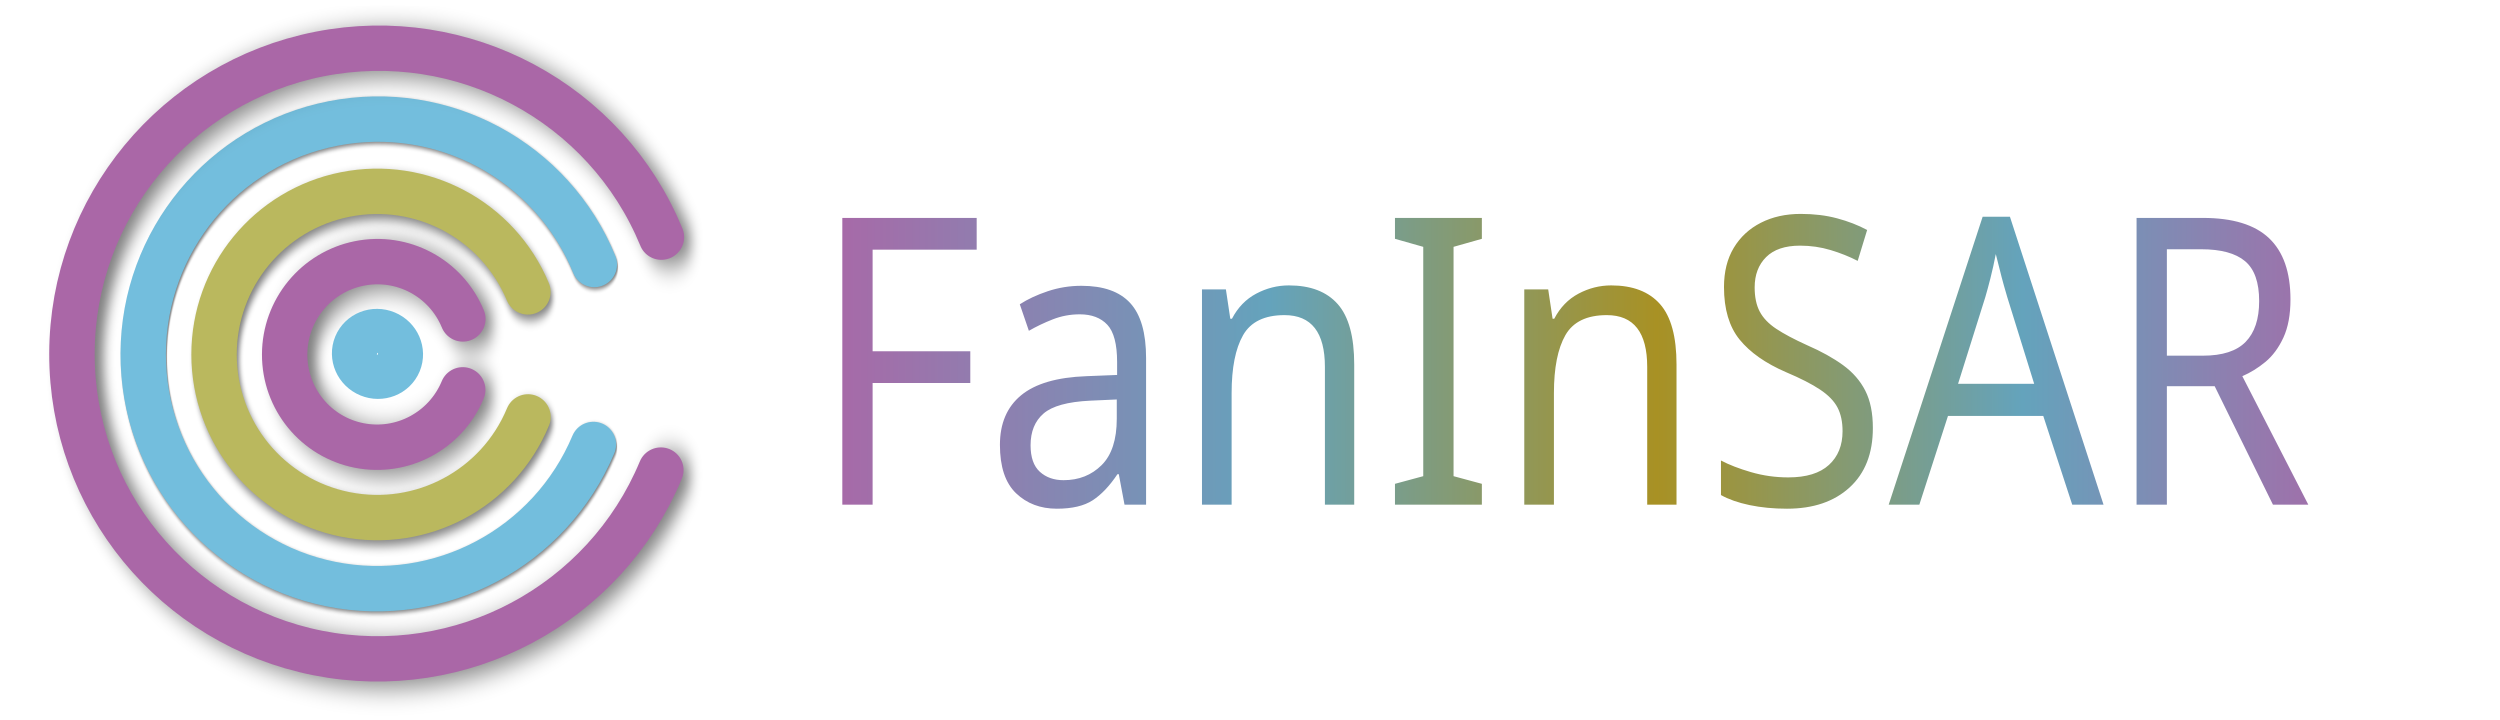
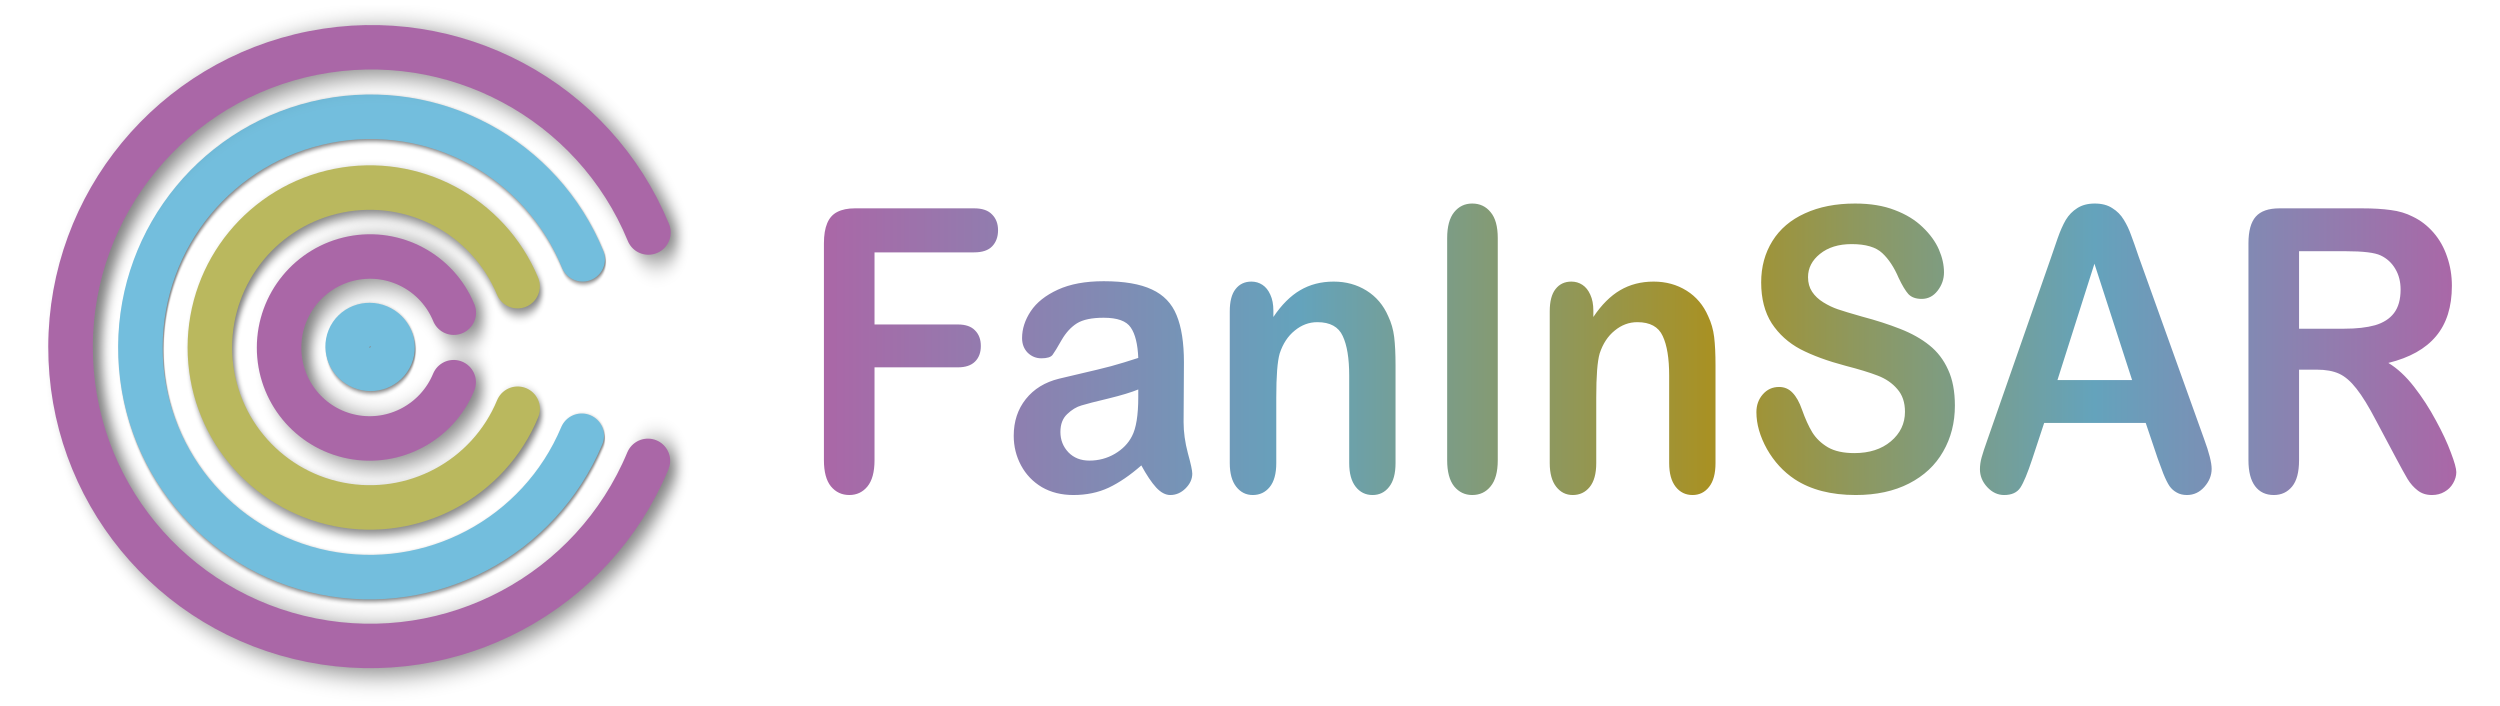
- <svg xmlns="http://www.w3.org/2000/svg" xmlns:xlink="http://www.w3.org/1999/xlink" width="1500pt" height="432pt" viewBox="0 0 1500 432" version="1.1" id="svg11">
+ <svg xmlns="http://www.w3.org/2000/svg" xmlns:xlink="http://www.w3.org/1999/xlink" width="1530pt" height="432pt" viewBox="0 0 1530 432" version="1.1" id="svg11">
  <defs id="defs1">
    <linearGradient id="linearGradient1">
      <stop style="stop-color:#aa67a7;stop-opacity:1;" offset="0.001" id="stop1" />
      <stop style="stop-color:#64a3bc;stop-opacity:1;" offset="0.292" id="stop3" />
      <stop style="stop-color:#a89124;stop-opacity:1;" offset="0.542" id="stop2" />
      <stop style="stop-color:#64a3bc;stop-opacity:1;" offset="0.778" id="stop4" />
      <stop style="stop-color:#aa67a7;stop-opacity:1;" offset="1" id="stop5" />
    </linearGradient>
    <style type="text/css" id="style1">*{stroke-linejoin: round; stroke-linecap: butt}</style>
    <filter style="color-interpolation-filters:sRGB" id="filter162" x="-0.046" y="-0.046" width="1.111" height="1.111">
      <feFlood result="flood" in="SourceGraphic" flood-opacity="0.498" flood-color="rgb(0,0,0)" id="feFlood161" />
      <feGaussianBlur result="blur" in="SourceGraphic" stdDeviation="6" id="feGaussianBlur161" />
      <feOffset result="offset" in="blur" dx="6" dy="6" id="feOffset161" />
      <feComposite result="comp1" operator="in" in="flood" in2="offset" id="feComposite161" />
      <feComposite result="comp2" operator="over" in="SourceGraphic" in2="comp1" id="feComposite162" />
    </filter>
    <filter style="color-interpolation-filters:sRGB" id="filter164" x="-0.127" y="-0.127" width="1.308" height="1.308">
      <feFlood result="flood" in="SourceGraphic" flood-opacity="0.498" flood-color="rgb(0,0,0)" id="feFlood162" />
      <feGaussianBlur result="blur" in="SourceGraphic" stdDeviation="6" id="feGaussianBlur162" />
      <feOffset result="offset" in="blur" dx="6" dy="6" id="feOffset162" />
      <feComposite result="comp1" operator="in" in="flood" in2="offset" id="feComposite163" />
      <feComposite result="comp2" operator="over" in="SourceGraphic" in2="comp1" id="feComposite164" />
    </filter>
    <filter style="color-interpolation-filters:sRGB" id="filter169" x="-0.012" y="-0.012" width="1.028" height="1.028">
      <feFlood result="flood" in="SourceGraphic" flood-opacity="0.498" flood-color="rgb(0,0,0)" id="feFlood168" />
      <feGaussianBlur result="blur" in="SourceGraphic" stdDeviation="1" id="feGaussianBlur168" />
      <feOffset result="offset" in="blur" dx="1" dy="1" id="feOffset168" />
      <feComposite result="comp1" operator="in" in="flood" in2="offset" id="feComposite168" />
      <feComposite result="comp2" operator="over" in="SourceGraphic" in2="comp1" id="feComposite169" />
    </filter>
    <filter style="color-interpolation-filters:sRGB" id="filter174" x="-0.04" y="-0.04" width="1.097" height="1.097">
      <feFlood result="flood" in="SourceGraphic" flood-opacity="0.498" flood-color="rgb(0,0,0)" id="feFlood173" />
      <feGaussianBlur result="blur" in="SourceGraphic" stdDeviation="3" id="feGaussianBlur173" />
      <feOffset result="offset" in="blur" dx="3" dy="3" id="feOffset173" />
      <feComposite result="comp1" operator="in" in="flood" in2="offset" id="feComposite173" />
      <feComposite result="comp2" operator="over" in="SourceGraphic" in2="comp1" id="feComposite174" />
    </filter>
    <filter style="color-interpolation-filters:sRGB" id="filter179" x="-0.062" y="-0.062" width="1.146" height="1.146">
      <feFlood result="flood" in="SourceGraphic" flood-opacity="0.498" flood-color="rgb(0,0,0)" id="feFlood178" />
      <feGaussianBlur result="blur" in="SourceGraphic" stdDeviation="1" id="feGaussianBlur178" />
      <feOffset result="offset" in="blur" dx="1" dy="1" id="feOffset178" />
      <feComposite result="comp1" operator="in" in="flood" in2="offset" id="feComposite178" />
      <feComposite result="comp2" operator="over" in="SourceGraphic" in2="comp1" id="feComposite179" />
    </filter>
    <filter style="color-interpolation-filters:sRGB" id="filter105" x="-0.071" y="-0.071" width="1.165" height="1.165">
      <feFlood result="flood" in="SourceGraphic" flood-opacity="0.498" flood-color="rgb(0,0,0)" id="feFlood103" />
      <feGaussianBlur result="blur" in="SourceGraphic" stdDeviation="1" id="feGaussianBlur103" />
      <feOffset result="offset" in="blur" dx="1" dy="1" id="feOffset103" />
      <feComposite result="comp1" operator="in" in="flood" in2="offset" id="feComposite104" />
      <feComposite result="comp2" operator="over" in="SourceGraphic" in2="comp1" id="feComposite105" />
    </filter>
    <clipPath id="p7d126f1e7e">
      <rect x="55.08" y="51.84" width="332.64" height="332.64" id="rect11-1" />
    </clipPath>
-     <filter style="color-interpolation-filters:sRGB" id="filter89" x="-0.138" y="-0.138" width="1.333" height="1.333">
+     <filter style="color-interpolation-filters:sRGB" id="filter89" x="-0.134" y="-0.134" width="1.323" height="1.323">
      <feFlood result="flood" in="SourceGraphic" flood-opacity="0.498" flood-color="rgb(0,0,0)" id="feFlood87" />
      <feGaussianBlur result="blur" in="SourceGraphic" stdDeviation="6" id="feGaussianBlur87" />
      <feOffset result="offset" in="blur" dx="6" dy="6" id="feOffset87" />
      <feComposite result="comp1" operator="in" in="flood" in2="offset" id="feComposite88" />
      <feComposite result="comp2" operator="over" in="SourceGraphic" in2="comp1" id="feComposite89" />
    </filter>
    <clipPath id="clipPath1">
      <rect x="55.08" y="51.84" width="332.64" height="332.64" id="rect1" />
    </clipPath>
    <filter style="color-interpolation-filters:sRGB" id="filter97" x="-0.04" y="-0.04" width="1.091" height="1.091">
      <feFlood result="flood" in="SourceGraphic" flood-opacity="0.498" flood-color="rgb(0,0,0)" id="feFlood96" />
      <feGaussianBlur result="blur" in="SourceGraphic" stdDeviation="2.87" id="feGaussianBlur96" />
      <feOffset result="offset" in="blur" dx="2" dy="2" id="feOffset96" />
      <feComposite result="comp1" operator="in" in="flood" in2="offset" id="feComposite96" />
      <feComposite result="comp2" operator="over" in="SourceGraphic" in2="comp1" id="feComposite97" />
    </filter>
    <clipPath id="clipPath2">
      <rect x="55.08" y="51.84" width="332.64" height="332.64" id="rect2" />
    </clipPath>
    <filter style="color-interpolation-filters:sRGB" id="filter103" x="-0.01" y="-0.01" width="1.024" height="1.024">
      <feFlood result="flood" in="SourceGraphic" flood-opacity="0.498" flood-color="rgb(0,0,0)" id="feFlood102" />
      <feGaussianBlur result="blur" in="SourceGraphic" stdDeviation="1" id="feGaussianBlur102" />
      <feOffset result="offset" in="blur" dx="1" dy="1" id="feOffset102" />
      <feComposite result="comp1" operator="in" in="flood" in2="offset" id="feComposite102" />
      <feComposite result="comp2" operator="over" in="SourceGraphic" in2="comp1" id="feComposite103" />
    </filter>
    <clipPath id="clipPath3">
      <rect x="55.08" y="51.84" width="332.64" height="332.64" id="rect3" />
    </clipPath>
    <filter style="color-interpolation-filters:sRGB" id="filter87" x="-0.047" y="-0.047" width="1.113" height="1.113">
      <feFlood result="flood" in="SourceGraphic" flood-opacity="0.498" flood-color="rgb(0,0,0)" id="feFlood86" />
      <feGaussianBlur result="blur" in="SourceGraphic" stdDeviation="6" id="feGaussianBlur86" />
      <feOffset result="offset" in="blur" dx="6" dy="6" id="feOffset86" />
      <feComposite result="comp1" operator="in" in="flood" in2="offset" id="feComposite86" />
      <feComposite result="comp2" operator="over" in="SourceGraphic" in2="comp1" id="feComposite87" />
    </filter>
    <clipPath id="clipPath4">
      <rect x="55.08" y="51.84" width="332.64" height="332.64" id="rect4" />
    </clipPath>
    <clipPath id="clipPath5">
      <rect x="55.08" y="51.84" width="332.64" height="332.64" id="rect5" />
    </clipPath>
    <clipPath id="clipPath6">
      <rect x="55.08" y="51.84" width="332.64" height="332.64" id="rect6" />
    </clipPath>
-     <linearGradient xlink:href="#linearGradient1" id="linearGradient2" x1="476.712" y1="222.09" x2="1138.986" y2="222.09" gradientUnits="userSpaceOnUse" gradientTransform="matrix(1.53247,0,0,1.532471,-195.0802,-136.058)" />
-     <filter style="color-interpolation-filters:sRGB;" id="filter15" x="-0.076" y="-0.076" width="1.169" height="1.155">
+     <filter style="color-interpolation-filters:sRGB" id="filter15" x="-0.076" y="-0.076" width="1.169" height="1.155">
      <feFlood result="flood" in="SourceGraphic" flood-opacity="0.498" flood-color="rgb(0,0,0)" id="feFlood14" />
      <feGaussianBlur result="blur" in="SourceGraphic" stdDeviation="6" id="feGaussianBlur14" />
      <feOffset result="offset" in="blur" dx="6" dy="1" id="feOffset14" />
      <feComposite result="comp1" operator="in" in="flood" in2="offset" id="feComposite14" />
      <feComposite result="comp2" operator="over" in="SourceGraphic" in2="comp1" id="feComposite15" />
    </filter>
-     <filter style="color-interpolation-filters:sRGB;" id="filter17" x="-0.252" y="-0.251" width="1.558" height="1.512">
+     <filter style="color-interpolation-filters:sRGB" id="filter17" x="-0.252" y="-0.251" width="1.558" height="1.512">
      <feFlood result="flood" in="SourceGraphic" flood-opacity="0.498" flood-color="rgb(0,0,0)" id="feFlood15" />
      <feGaussianBlur result="blur" in="SourceGraphic" stdDeviation="6" id="feGaussianBlur15" />
      <feOffset result="offset" in="blur" dx="6" dy="1" id="feOffset15" />
      <feComposite result="comp1" operator="in" in="flood" in2="offset" id="feComposite16" />
      <feComposite result="comp2" operator="over" in="SourceGraphic" in2="comp1" id="feComposite17" />
    </filter>
-     <filter style="color-interpolation-filters:sRGB;" id="filter21" x="-0.057" y="-0.057" width="1.118" height="1.117">
+     <filter style="color-interpolation-filters:sRGB" id="filter21" x="-0.057" y="-0.057" width="1.118" height="1.117">
      <feFlood result="flood" in="SourceGraphic" flood-opacity="0.498" flood-color="rgb(0,0,0)" id="feFlood20" />
      <feGaussianBlur result="blur" in="SourceGraphic" stdDeviation="1" id="feGaussianBlur20" />
      <feOffset result="offset" in="blur" dx="1" dy="1" id="feOffset20" />
      <feComposite result="comp1" operator="in" in="flood" in2="offset" id="feComposite20" />
      <feComposite result="comp2" operator="over" in="SourceGraphic" in2="comp1" id="feComposite21" />
    </filter>
-     <filter style="color-interpolation-filters:sRGB;" id="filter26" x="-0.1" y="-0.1" width="1.213" height="1.213">
+     <filter style="color-interpolation-filters:sRGB" id="filter26" x="-0.1" y="-0.1" width="1.213" height="1.213">
      <feFlood result="flood" in="SourceGraphic" flood-opacity="0.498" flood-color="rgb(0,0,0)" id="feFlood25" />
      <feGaussianBlur result="blur" in="SourceGraphic" stdDeviation="2.5" id="feGaussianBlur25" />
      <feOffset result="offset" in="blur" dx="2.5" dy="2.5" id="feOffset25" />
      <feComposite result="comp1" operator="in" in="flood" in2="offset" id="feComposite25" />
      <feComposite result="comp2" operator="over" in="SourceGraphic" in2="comp1" id="feComposite26" />
+     </filter>
+     <linearGradient xlink:href="#linearGradient1" id="linearGradient7" x1="532.198" y1="-96.629" x2="1593.476" y2="-96.629" gradientUnits="userSpaceOnUse" gradientTransform="matrix(0.9413388,0,0,1.062317,3.261931,316.4063)" />
+     <filter style="color-interpolation-filters:sRGB;" id="filter10" x="-0.599" y="-0.62" width="2.234" height="2.277">
+       <feFlood result="flood" in="SourceGraphic" flood-opacity="0.498" flood-color="rgb(0,0,0)" id="feFlood9" />
+       <feGaussianBlur result="blur" in="SourceGraphic" stdDeviation="1" id="feGaussianBlur9" />
+       <feOffset result="offset" in="blur" dx="1" dy="1" id="feOffset9" />
+       <feComposite result="comp1" operator="in" in="flood" in2="offset" id="feComposite9" />
+       <feComposite result="comp2" operator="over" in="SourceGraphic" in2="comp1" id="feComposite10" />
    </filter>
  </defs>
  <defs id="defs11">
    <clipPath id="pe4b23107bf">
      <rect x="55.08" y="51.84" width="332.64" height="332.64" id="rect11" />
    </clipPath>
  </defs>
  <g id="g7" style="display:none">
    <g id="patch_3" style="fill:#ab69a8;fill-opacity:1;stroke:none;stroke-linecap:butt;stroke-linejoin:round;filter:url(#filter89)" transform="matrix(1.281937,0,0,1.285671,-57.34477,-67.7709)">
      <path d="m 275.221,218.16 c 0,-7.068 -1.392,-14.067 -4.097,-20.596 -2.705,-6.53 -6.669,-12.463 -11.667,-17.461 -4.998,-4.998 -10.931,-8.962 -17.461,-11.667 -6.53,-2.705 -13.529,-4.097 -20.596,-4.097 -7.068,0 -14.067,1.392 -20.596,4.097 -6.53,2.705 -12.463,6.669 -17.461,11.667 -4.998,4.998 -8.962,10.931 -11.667,17.461 -2.705,6.53 -4.097,13.529 -4.097,20.596 0,7.068 1.392,14.067 4.097,20.596 2.705,6.53 6.669,12.463 11.667,17.461 4.998,4.998 10.931,8.962 17.461,11.667 6.53,2.705 13.529,4.097 20.596,4.097 7.068,0 14.067,-1.392 20.596,-4.097 6.53,-2.705 12.463,-6.669 17.461,-11.667 4.998,-4.998 8.962,-10.931 11.667,-17.461 2.705,-6.53 4.097,-13.529 4.097,-20.596 m -20.557,0 c 0,4.368 -0.86,8.694 -2.532,12.73 -1.672,4.036 -4.122,7.703 -7.211,10.792 -3.089,3.089 -6.756,5.539 -10.792,7.211 -4.036,1.672 -8.361,2.532 -12.73,2.532 -4.368,0 -8.694,-0.86 -12.73,-2.532 -4.036,-1.672 -7.703,-4.122 -10.792,-7.211 -3.089,-3.089 -5.539,-6.756 -7.211,-10.792 -1.672,-4.036 -2.532,-8.361 -2.532,-12.73 0,-4.368 0.86,-8.694 2.532,-12.73 1.672,-4.036 4.122,-7.703 7.211,-10.792 3.089,-3.089 6.756,-5.539 10.792,-7.211 4.036,-1.672 8.361,-2.532 12.73,-2.532 4.368,0 8.694,0.86 12.73,2.532 4.036,1.672 7.703,4.122 10.792,7.211 3.089,3.089 5.539,6.756 7.211,10.792 1.672,4.036 2.532,8.361 2.532,12.73 z" clip-path="url(#p7d126f1e7e)" style="fill:#ab69a8;fill-opacity:1;stroke:none;stroke-linecap:butt;stroke-linejoin:miter" id="path3" />
    </g>
    <g id="patch_4" style="fill:#bab85e;fill-opacity:1;stroke:none;stroke-linecap:butt;stroke-linejoin:round;filter:url(#filter97)" transform="matrix(1.281937,0,0,1.285671,-57.34477,-67.7709)">
      <path d="m 308.485,218.16 c 0,-11.436 -2.253,-22.761 -6.629,-33.326 -4.376,-10.565 -10.791,-20.166 -18.878,-28.252 -8.086,-8.086 -17.687,-14.501 -28.252,-18.878 -10.565,-4.376 -21.89,-6.629 -33.326,-6.629 -11.436,0 -22.761,2.253 -33.326,6.629 -10.565,4.376 -20.166,10.791 -28.252,18.878 -8.086,8.086 -14.501,17.687 -18.878,28.252 -4.376,10.565 -6.629,21.89 -6.629,33.326 0,11.436 2.253,22.761 6.629,33.326 4.376,10.565 10.791,20.166 18.878,28.252 8.086,8.086 17.687,14.501 28.252,18.878 10.565,4.376 21.89,6.629 33.326,6.629 11.436,0 22.761,-2.253 33.326,-6.629 10.565,-4.376 20.166,-10.791 28.252,-18.878 8.086,-8.086 14.501,-17.687 18.878,-28.252 4.376,-10.565 6.629,-21.89 6.629,-33.326 m -20.557,0 c 0,8.736 -1.721,17.388 -5.064,25.459 -3.343,8.071 -8.244,15.406 -14.421,21.583 -6.178,6.178 -13.512,11.078 -21.583,14.421 -8.071,3.343 -16.723,5.064 -25.459,5.064 -8.736,0 -17.388,-1.721 -25.459,-5.064 -8.071,-3.343 -15.406,-8.244 -21.583,-14.421 -6.178,-6.178 -11.078,-13.512 -14.421,-21.583 -3.343,-8.071 -5.064,-16.723 -5.064,-25.459 0,-8.736 1.721,-17.388 5.064,-25.459 3.343,-8.071 8.244,-15.406 14.421,-21.583 6.178,-6.178 13.512,-11.078 21.583,-14.421 8.071,-3.343 16.723,-5.064 25.459,-5.064 8.736,0 17.388,1.721 25.459,5.064 8.071,3.343 15.406,8.244 21.583,14.421 6.178,6.178 11.078,13.512 14.421,21.583 3.343,8.071 5.064,16.723 5.064,25.459 z" clip-path="url(#p7d126f1e7e)" style="fill:#bab85e;fill-opacity:1;stroke:none;stroke-linecap:butt;stroke-linejoin:miter" id="path4" />
    </g>
    <g id="patch_5" style="fill:#74bfdf;fill-opacity:1;stroke:none;stroke-linecap:butt;stroke-linejoin:round;filter:url(#filter103)" transform="matrix(1.281937,0,0,1.285671,-57.34477,-67.7709)">
      <path d="m 341.749,218.16 c 0,-15.804 -3.113,-31.455 -9.161,-46.056 -6.048,-14.601 -14.913,-27.869 -26.088,-39.044 -11.175,-11.175 -24.443,-20.04 -39.044,-26.088 -14.601,-6.048 -30.252,-9.161 -46.056,-9.161 -15.804,0 -31.455,3.113 -46.056,9.161 -14.601,6.048 -27.869,14.913 -39.044,26.088 -11.175,11.175 -20.04,24.443 -26.088,39.044 -6.048,14.601 -9.161,30.252 -9.161,46.056 0,15.804 3.113,31.455 9.161,46.056 6.048,14.601 14.913,27.869 26.088,39.044 11.175,11.175 24.443,20.04 39.044,26.088 14.601,6.048 30.252,9.161 46.056,9.161 15.804,0 31.455,-3.113 46.056,-9.161 14.601,-6.048 27.869,-14.913 39.044,-26.088 11.175,-11.175 20.04,-24.443 26.088,-39.044 6.048,-14.601 9.161,-30.252 9.161,-46.056 m -20.557,0 c 0,13.105 -2.581,26.082 -7.596,38.189 -5.015,12.107 -12.366,23.109 -21.632,32.375 -9.266,9.266 -20.268,16.617 -32.375,21.632 -12.107,5.015 -25.084,7.596 -38.189,7.596 -13.105,0 -26.082,-2.581 -38.189,-7.596 -12.107,-5.015 -23.109,-12.366 -32.375,-21.632 -9.266,-9.266 -16.617,-20.268 -21.632,-32.375 -5.015,-12.107 -7.596,-25.084 -7.596,-38.189 0,-13.105 2.581,-26.082 7.596,-38.189 5.015,-12.107 12.366,-23.109 21.632,-32.375 9.266,-9.266 20.268,-16.617 32.375,-21.632 12.107,-5.015 25.084,-7.596 38.189,-7.596 13.105,0 26.082,2.581 38.189,7.596 12.107,5.015 23.109,12.366 32.375,21.632 9.266,9.266 16.617,20.268 21.632,32.375 5.015,12.107 7.596,25.084 7.596,38.189 z" clip-path="url(#p7d126f1e7e)" style="fill:#74bfdf;fill-opacity:1;stroke:none;stroke-linecap:butt;stroke-linejoin:miter" id="path5" />
    </g>
    <g id="patch_6" style="fill:#aa67a7;fill-opacity:1;stroke:none;stroke-linecap:butt;stroke-linejoin:round;filter:url(#filter87)" transform="matrix(1.281937,0,0,1.285671,-57.34477,-67.7709)">
      <path d="m 375.013,218.16 c 0,-20.172 -3.974,-40.148 -11.693,-58.785 C 355.6,140.738 344.285,123.803 330.021,109.539 315.757,95.275 298.822,83.96 280.185,76.24 261.548,68.52 241.572,64.547 221.4,64.547 c -20.172,0 -40.148,3.974 -58.785,11.693 -18.637,7.72 -35.572,19.035 -49.836,33.299 -14.264,14.264 -25.58,31.199 -33.299,49.836 -7.72,18.637 -11.693,38.613 -11.693,58.785 0,20.172 3.974,40.148 11.693,58.785 7.72,18.637 19.035,35.572 33.299,49.836 14.264,14.264 31.199,25.58 49.836,33.299 18.637,7.72 38.613,11.693 58.785,11.693 20.172,0 40.148,-3.974 58.785,-11.693 18.637,-7.72 35.572,-19.035 49.836,-33.299 14.264,-14.264 25.58,-31.199 33.299,-49.836 7.72,-18.637 11.693,-38.613 11.693,-58.785 m -20.557,0 c 0,17.473 -3.442,34.776 -10.128,50.918 -6.687,16.143 -16.488,30.811 -28.843,43.166 -12.355,12.355 -27.024,22.156 -43.166,28.843 -16.143,6.687 -33.446,10.128 -50.918,10.128 -17.473,0 -34.776,-3.442 -50.918,-10.128 C 154.339,334.401 139.67,324.6 127.315,312.245 114.96,299.89 105.159,285.221 98.472,269.078 91.786,252.936 88.344,235.633 88.344,218.16 c 0,-17.473 3.442,-34.776 10.128,-50.918 C 105.159,151.099 114.96,136.43 127.315,124.075 139.67,111.72 154.339,101.919 170.482,95.232 186.624,88.546 203.927,85.104 221.4,85.104 c 17.473,0 34.776,3.442 50.918,10.128 16.143,6.687 30.811,16.488 43.166,28.843 12.355,12.355 22.156,27.024 28.843,43.166 6.687,16.143 10.128,33.446 10.128,50.918 z" clip-path="url(#p7d126f1e7e)" style="fill:#aa67a7;fill-opacity:1;stroke:none;stroke-linecap:butt;stroke-linejoin:miter" id="path6" />
    </g>
    <g id="patch_10" style="stroke-linecap:butt;stroke-linejoin:round" transform="matrix(1.281937,0,0,1.285671,-57.34477,-67.7709)">
      <path d="m 508.069,218.16 c 0,-37.645 -7.415,-74.924 -21.821,-109.704 C 471.842,73.677 450.725,42.073 424.106,15.454 397.487,-11.165 365.883,-32.282 331.104,-46.688 296.324,-61.094 259.045,-68.509 221.4,-68.509 c -37.645,0 -74.924,7.415 -109.704,21.821 -34.779,14.406 -66.383,35.523 -93.002,62.142 -26.619,26.619 -47.736,58.223 -62.142,93.002 -14.406,34.779 -21.821,72.058 -21.821,109.704 0,37.645 7.415,74.924 21.821,109.704 14.406,34.779 35.523,66.383 62.142,93.002 26.619,26.619 58.223,47.736 93.002,62.142 34.779,14.406 72.058,21.821 109.704,21.821 37.645,0 74.924,-7.415 109.704,-21.821 34.779,-14.406 66.383,-35.523 93.002,-62.142 26.619,-26.619 47.736,-58.223 62.142,-93.002 14.406,-34.779 21.821,-72.058 21.821,-109.704 m -20.557,0 c 0,34.946 -6.883,69.551 -20.257,101.837 -13.373,32.285 -32.976,61.623 -57.686,86.333 -24.71,24.71 -54.048,44.313 -86.333,57.686 C 290.951,477.389 256.346,484.272 221.4,484.272 c -34.946,0 -69.551,-6.883 -101.837,-20.257 C 87.278,450.642 57.941,431.04 33.23,406.33 8.52,381.619 -11.082,352.282 -24.455,319.997 -37.828,287.711 -44.712,253.106 -44.712,218.16 c 0,-34.946 6.884,-69.551 20.257,-101.837 C -11.082,84.038 8.52,54.701 33.23,29.99 57.941,5.28 87.278,-14.322 119.563,-27.695 151.849,-41.068 186.454,-47.952 221.4,-47.952 c 34.946,0 69.551,6.884 101.837,20.257 32.285,13.373 61.623,32.976 86.333,57.686 24.71,24.71 44.313,54.048 57.686,86.333 C 480.628,148.609 487.512,183.214 487.512,218.16 Z" clip-path="url(#p7d126f1e7e)" style="fill:#e1bd17;stroke:#e1bd17;stroke-linecap:butt;stroke-linejoin:miter" id="path10" />
    </g>
    <g id="patch_11" style="stroke-linecap:butt;stroke-linejoin:round" transform="matrix(1.281937,0,0,1.285671,-57.34477,-67.7709)">
      <path d="m 541.333,218.16 c 0,-42.013 -8.276,-83.618 -24.353,-122.433 C 500.902,56.912 477.335,21.641 447.627,-8.067 417.919,-37.775 382.648,-61.342 343.833,-77.42 305.018,-93.497 263.413,-101.773 221.4,-101.773 c -42.013,0 -83.618,8.276 -122.433,24.353 -38.815,16.078 -74.086,39.645 -103.794,69.353 -29.708,29.708 -53.275,64.979 -69.353,103.794 C -90.257,134.542 -98.533,176.147 -98.533,218.16 c 0,42.013 8.276,83.618 24.353,122.433 16.078,38.815 39.645,74.086 69.353,103.794 29.708,29.708 64.979,53.275 103.794,69.353 38.815,16.078 80.42,24.353 122.433,24.353 42.013,0 83.618,-8.276 122.433,-24.353 38.815,-16.078 74.086,-39.645 103.794,-69.353 29.708,-29.708 53.275,-64.979 69.353,-103.794 16.078,-38.815 24.353,-80.42 24.353,-122.433 m -20.557,0 c 0,39.314 -7.744,78.245 -22.789,114.566 -15.045,36.321 -37.098,69.326 -64.897,97.125 -27.799,27.799 -60.803,49.852 -97.125,64.897 C 299.645,509.792 260.714,517.536 221.4,517.536 c -39.314,0 -78.245,-7.744 -114.566,-22.789 C 70.513,479.703 37.508,457.65 9.709,429.851 -18.09,402.052 -40.143,369.047 -55.187,332.726 -70.232,296.405 -77.976,257.474 -77.976,218.16 c 0,-39.314 7.744,-78.245 22.789,-114.566 C -40.143,67.273 -18.09,34.268 9.709,6.469 37.508,-21.33 70.513,-43.383 106.834,-58.427 143.155,-73.472 182.086,-81.216 221.4,-81.216 c 39.314,0 78.245,7.744 114.566,22.789 36.321,15.045 69.326,37.098 97.125,64.897 27.799,27.799 49.852,60.803 64.897,97.125 15.045,36.321 22.789,75.253 22.789,114.566 z" clip-path="url(#p7d126f1e7e)" style="fill:#74bfdf;stroke:#74bfdf;stroke-linecap:butt;stroke-linejoin:miter" id="path11" />
    </g>
  </g>
-   <text xml:space="preserve" style="font-style:normal;font-variant:normal;font-weight:normal;font-stretch:normal;font-size:220.674px;line-height:1.25;font-family:'Arial Rounded MT Bold';-inkscape-font-specification:'Arial Rounded MT Bold, ';fill:url(#linearGradient2);stroke-width:1.149" x="530.51" y="277.291" id="text1" transform="scale(0.9156912,1.092071)">
-     <tspan id="tspan1" style="font-style:normal;font-variant:normal;font-weight:normal;font-stretch:normal;font-size:220.674px;font-family:'Arial Rounded MT Bold';-inkscape-font-specification:'Arial Rounded MT Bold, ';fill:url(#linearGradient2);stroke-width:1.149" x="530.51" y="277.291">FanInSAR</tspan>
-   </text>
+   <path d="m 596.208,154.449 h -60.999 v 44.127 h 50.989 q 7.09,0 10.531,3.648 3.545,3.53 3.545,9.531 0,6.001 -3.545,9.531 -3.545,3.53 -10.531,3.53 h -50.989 v 56.835 q 0,10.826 -4.379,16.121 -4.275,5.178 -11.053,5.178 -6.882,0 -11.261,-5.295 -4.275,-5.295 -4.275,-16.003 v -132.734 q 0,-7.531 1.981,-12.238 1.981,-4.825 6.152,-6.943 4.275,-2.236 10.844,-2.236 h 72.99 q 7.403,0 10.948,3.765 3.649,3.648 3.649,9.649 0,6.119 -3.649,9.884 -3.545,3.648 -10.948,3.648 z m 102.29,130.38 q -10.323,9.061 -20.02,13.65 -9.593,4.472 -21.584,4.472 -10.948,0 -19.29,-4.825 -8.237,-4.942 -12.721,-13.297 -4.484,-8.355 -4.484,-18.121 0,-13.179 7.403,-22.475 7.403,-9.296 20.333,-12.473 2.711,-0.706 13.451,-3.177 10.74,-2.471 18.352,-4.472 7.716,-2.118 16.683,-5.06 -0.521,-12.709 -4.588,-18.592 -3.962,-6.001 -16.579,-6.001 -10.844,0 -16.371,3.412 -5.422,3.412 -9.384,10.237 -3.858,6.825 -5.526,9.061 -1.564,2.118 -6.882,2.118 -4.796,0 -8.342,-3.412 -3.441,-3.53 -3.441,-8.943 0,-8.472 5.318,-16.474 5.318,-8.002 16.579,-13.179 11.261,-5.178 28.049,-5.178 18.769,0 29.509,5.06 10.74,4.942 15.119,15.768 4.484,10.826 4.484,28.712 0,11.296 -0.104,19.181 0,7.884 -0.104,17.533 0,9.061 2.607,18.945 2.711,9.767 2.711,12.591 0,4.942 -4.171,9.061 -4.067,4.001 -9.28,4.001 -4.379,0 -8.655,-4.589 -4.275,-4.707 -9.072,-13.532 z m -1.877,-46.48 q -6.256,2.589 -18.247,5.531 -11.887,2.824 -16.475,4.236 -4.588,1.294 -8.759,5.295 -4.171,3.883 -4.171,10.943 0,7.296 4.901,12.473 4.901,5.06 12.825,5.06 8.446,0 15.536,-4.119 7.195,-4.236 10.531,-10.826 3.858,-7.296 3.858,-24.005 z m 82.687,-48.245 v 3.883 q 7.508,-11.179 16.371,-16.356 8.967,-5.295 20.541,-5.295 11.261,0 20.124,5.531 8.863,5.531 13.242,15.65 2.815,5.884 3.65,12.709 0.834,6.825 0.834,17.415 v 59.777 q 0,9.649 -3.962,14.591 -3.858,4.942 -10.114,4.942 -6.361,0 -10.323,-5.06 -3.962,-5.06 -3.962,-14.474 v -53.541 q 0,-15.886 -3.962,-24.24 -3.858,-8.472 -15.536,-8.472 -7.612,0 -13.868,5.178 -6.256,5.06 -9.176,14.003 -2.085,7.178 -2.085,26.829 v 40.244 q 0,9.767 -4.067,14.709 -3.962,4.825 -10.323,4.825 -6.152,0 -10.114,-5.06 -3.962,-5.06 -3.962,-14.474 v -92.843 q 0,-9.178 3.545,-13.65 3.545,-4.589 9.697,-4.589 3.754,0 6.778,2 3.024,2 4.796,6.001 1.877,4.001 1.877,9.767 z m 106.357,91.549 V 145.741 q 0,-10.59 4.275,-15.886 4.275,-5.295 11.053,-5.295 6.986,0 11.261,5.295 4.379,5.178 4.379,15.886 v 135.911 q 0,10.708 -4.379,16.003 -4.275,5.295 -11.261,5.295 -6.673,0 -11.053,-5.295 -4.275,-5.413 -4.275,-16.003 z m 89.465,-91.549 v 3.883 q 7.508,-11.179 16.371,-16.356 8.967,-5.295 20.541,-5.295 11.261,0 20.124,5.531 8.863,5.531 13.242,15.65 2.815,5.884 3.65,12.709 0.834,6.825 0.834,17.415 v 59.777 q 0,9.649 -3.962,14.591 -3.858,4.942 -10.114,4.942 -6.361,0 -10.323,-5.06 -3.962,-5.06 -3.962,-14.474 v -53.541 q 0,-15.886 -3.962,-24.24 -3.858,-8.472 -15.536,-8.472 -7.612,0 -13.868,5.178 -6.256,5.06 -9.176,14.003 -2.085,7.178 -2.085,26.829 v 40.244 q 0,9.767 -4.067,14.709 -3.962,4.825 -10.323,4.825 -6.152,0 -10.114,-5.06 -3.962,-5.06 -3.962,-14.474 v -92.843 q 0,-9.178 3.545,-13.65 3.545,-4.589 9.697,-4.589 3.754,0 6.778,2 3.024,2 4.796,6.001 1.877,4.001 1.877,9.767 z m 221.264,58.13 q 0,15.65 -7.195,28.124 -7.09,12.473 -20.854,19.534 -13.764,7.06 -32.637,7.06 -22.627,0 -37.329,-9.649 -10.427,-6.943 -16.996,-18.474 -6.465,-11.65 -6.465,-22.593 0,-6.354 3.858,-10.826 3.962,-4.589 10.01,-4.589 4.901,0 8.238,3.53 3.441,3.53 5.839,10.473 2.92,8.237 6.256,13.768 3.441,5.531 9.593,9.178 6.152,3.53 16.162,3.53 13.764,0 22.314,-7.178 8.655,-7.296 8.655,-18.121 0,-8.59 -4.692,-13.885 -4.588,-5.413 -11.991,-8.237 -7.299,-2.824 -19.603,-6.001 -16.475,-4.354 -27.632,-10.12 -11.053,-5.884 -17.622,-15.886 -6.465,-10.12 -6.465,-25.064 0,-14.238 6.882,-25.299 6.882,-11.061 19.916,-16.945 13.034,-6.001 30.656,-6.001 14.077,0 24.295,4.001 10.323,3.883 17.1,10.473 6.778,6.472 9.906,13.65 3.128,7.178 3.128,14.003 0,6.237 -3.962,11.296 -3.858,4.942 -9.697,4.942 -5.318,0 -8.133,-2.942 -2.711,-3.059 -5.944,-9.884 -4.171,-9.767 -10.01,-15.18 -5.839,-5.531 -18.769,-5.531 -11.991,0 -19.394,6.001 -7.299,5.884 -7.299,14.238 0,5.178 2.502,8.943 2.503,3.765 6.882,6.472 4.379,2.706 8.863,4.236 4.484,1.53 14.806,4.472 12.93,3.412 23.357,7.531 10.531,4.119 17.83,10.002 7.403,5.884 11.47,14.944 4.171,8.943 4.171,22.005 z m 124.083,32.242 -7.299,-21.652 h -62.146 l -7.299,22.122 q -4.275,12.944 -7.299,17.533 -3.024,4.472 -9.906,4.472 -5.839,0 -10.323,-4.825 -4.484,-4.825 -4.484,-10.943 0,-3.53 1.043,-7.296 1.043,-3.765 3.441,-10.473 l 39.102,-112.024 q 1.668,-4.825 3.962,-11.532 2.398,-6.825 5.005,-11.296 2.711,-4.472 6.986,-7.178 4.379,-2.824 10.74,-2.824 6.465,0 10.74,2.824 4.379,2.706 6.986,7.06 2.711,4.354 4.484,9.414 1.877,4.942 4.692,13.297 l 39.936,111.318 q 4.692,12.709 4.692,18.474 0,6.001 -4.484,11.061 -4.379,4.942 -10.636,4.942 -3.65,0 -6.256,-1.53 -2.607,-1.412 -4.379,-3.883 -1.773,-2.589 -3.858,-7.766 -1.981,-5.295 -3.441,-9.296 z m -61.312,-47.892 h 45.671 l -23.044,-71.191 z m 158.701,-6.354 h -10.844 v 55.423 q 0,10.943 -4.275,16.121 -4.275,5.178 -11.157,5.178 -7.403,0 -11.47,-5.413 -4.067,-5.413 -4.067,-15.886 v -132.734 q 0,-11.296 4.484,-16.356 4.484,-5.06 14.494,-5.06 h 50.363 q 10.427,0 17.83,1.059 7.403,0.941 13.347,4.001 7.195,3.412 12.721,9.767 5.526,6.354 8.342,14.827 2.92,8.355 2.92,17.768 0,19.298 -9.697,30.83 -9.593,11.532 -29.196,16.356 8.237,4.942 15.745,14.591 7.508,9.649 13.347,20.593 5.944,10.826 9.176,19.651 3.337,8.708 3.337,12.003 0,3.412 -1.981,6.825 -1.877,3.295 -5.213,5.178 -3.337,2 -7.716,2 -5.213,0 -8.759,-2.824 -3.545,-2.706 -6.152,-6.943 -2.503,-4.236 -6.882,-12.473 l -12.408,-23.299 q -6.673,-12.826 -11.991,-19.534 -5.214,-6.707 -10.636,-9.178 -5.422,-2.471 -13.659,-2.471 z m 17.726,-72.486 h -28.57 v 47.422 h 27.736 q 11.157,0 18.769,-2.118 7.612,-2.236 11.574,-7.413 4.066,-5.295 4.066,-14.474 0,-7.178 -3.232,-12.591 -3.232,-5.531 -8.967,-8.237 -5.422,-2.589 -21.376,-2.589 z" id="text1-7" style="font-size:226.855px;line-height:1.25;font-family:'Arial Rounded MT Bold';-inkscape-font-specification:'Arial Rounded MT Bold, ';fill:url(#linearGradient7);stroke-width:1.182" aria-label="FanInSAR" />
  <g id="patch_2" style="stroke-linecap:butt;stroke-linejoin:round;filter:url(#filter105)" transform="matrix(1.281937,0,0,1.285671,-57.34477,-67.7709)" />
  <path style="fill:none;fill-opacity:1;stroke:#aa67a7;stroke-width:27.236;stroke-linecap:round;stroke-linejoin:bevel;stroke-dasharray:none;stroke-dashoffset:0;stroke-opacity:1;paint-order:markers fill stroke;filter:url(#filter17)" id="path1" d="m 346.023,109.851 a 55.525,55.701 0 0 1 -44.708,54.633 55.525,55.701 0 0 1 -62.127,-33.347 55.525,55.701 0 0 1 20.502,-67.626 55.525,55.701 0 0 1 70.115,6.999" transform="rotate(22.5)" />
  <path style="fill:none;fill-opacity:1;stroke:#bab85e;stroke-width:27.236;stroke-linecap:round;stroke-linejoin:bevel;stroke-dasharray:none;stroke-dashoffset:0;stroke-opacity:1;paint-order:markers fill stroke;filter:url(#filter26)" id="path1-9" d="M 388.416,109.867 A 97.913,97.867 0 0 1 309.632,205.848 97.913,97.867 0 0 1 200.064,147.369 97.913,97.867 0 0 1 236.038,28.539 97.913,97.867 0 0 1 359.662,40.589" transform="rotate(22.5)" />
  <path style="fill:none;fill-opacity:1;stroke:#73bedd;stroke-width:27.236;stroke-linecap:round;stroke-linejoin:bevel;stroke-dasharray:none;stroke-dashoffset:0;stroke-opacity:1;paint-order:markers fill stroke;filter:url(#filter21)" id="path1-9-9-2" transform="matrix(0.9134277,0.4070009,-0.4070113,0.9134231,0,0)" d="M 433.756,98.682 A 140.49,140.94 0 0 1 323.765,239.359 140.49,140.94 0 0 1 164.748,158.629 140.49,140.94 0 0 1 212.598,-13.596 140.49,140.94 0 0 1 390.313,-0.17" />
  <path style="fill:none;fill-opacity:1;stroke:#aa67a7;stroke-width:27.236;stroke-linecap:round;stroke-linejoin:bevel;stroke-dasharray:none;stroke-dashoffset:0;stroke-opacity:1;paint-order:markers fill stroke;filter:url(#filter15)" id="path1-9-9-0" d="M 474.449,109.681 A 183.478,183.404 0 0 1 326.643,289.585 183.478,183.404 0 0 1 121.365,179.637 183.478,183.404 0 0 1 189.347,-43.021 183.478,183.404 0 0 1 421.061,-19.653" transform="matrix(0.9245584,0.3810404,-0.3843312,0.9231953,0,0)" />
-   <ellipse style="fill:none;fill-opacity:1;stroke:#73bedd;stroke-width:27.682;stroke-linecap:round;stroke-linejoin:bevel;stroke-dasharray:none;stroke-dashoffset:0;stroke-opacity:1;paint-order:markers fill stroke" id="path7" cx="290.502" cy="109.499" rx="13.567" ry="13.107" transform="rotate(22.5)" />
+   <ellipse style="fill:none;fill-opacity:1;stroke:#73bedd;stroke-width:27.682;stroke-linecap:round;stroke-linejoin:bevel;stroke-dasharray:none;stroke-dashoffset:0;stroke-opacity:1;paint-order:markers fill stroke;filter:url(#filter10)" id="path7" cx="290.502" cy="109.499" rx="13.567" ry="13.107" transform="rotate(22.5)" />
</svg>
